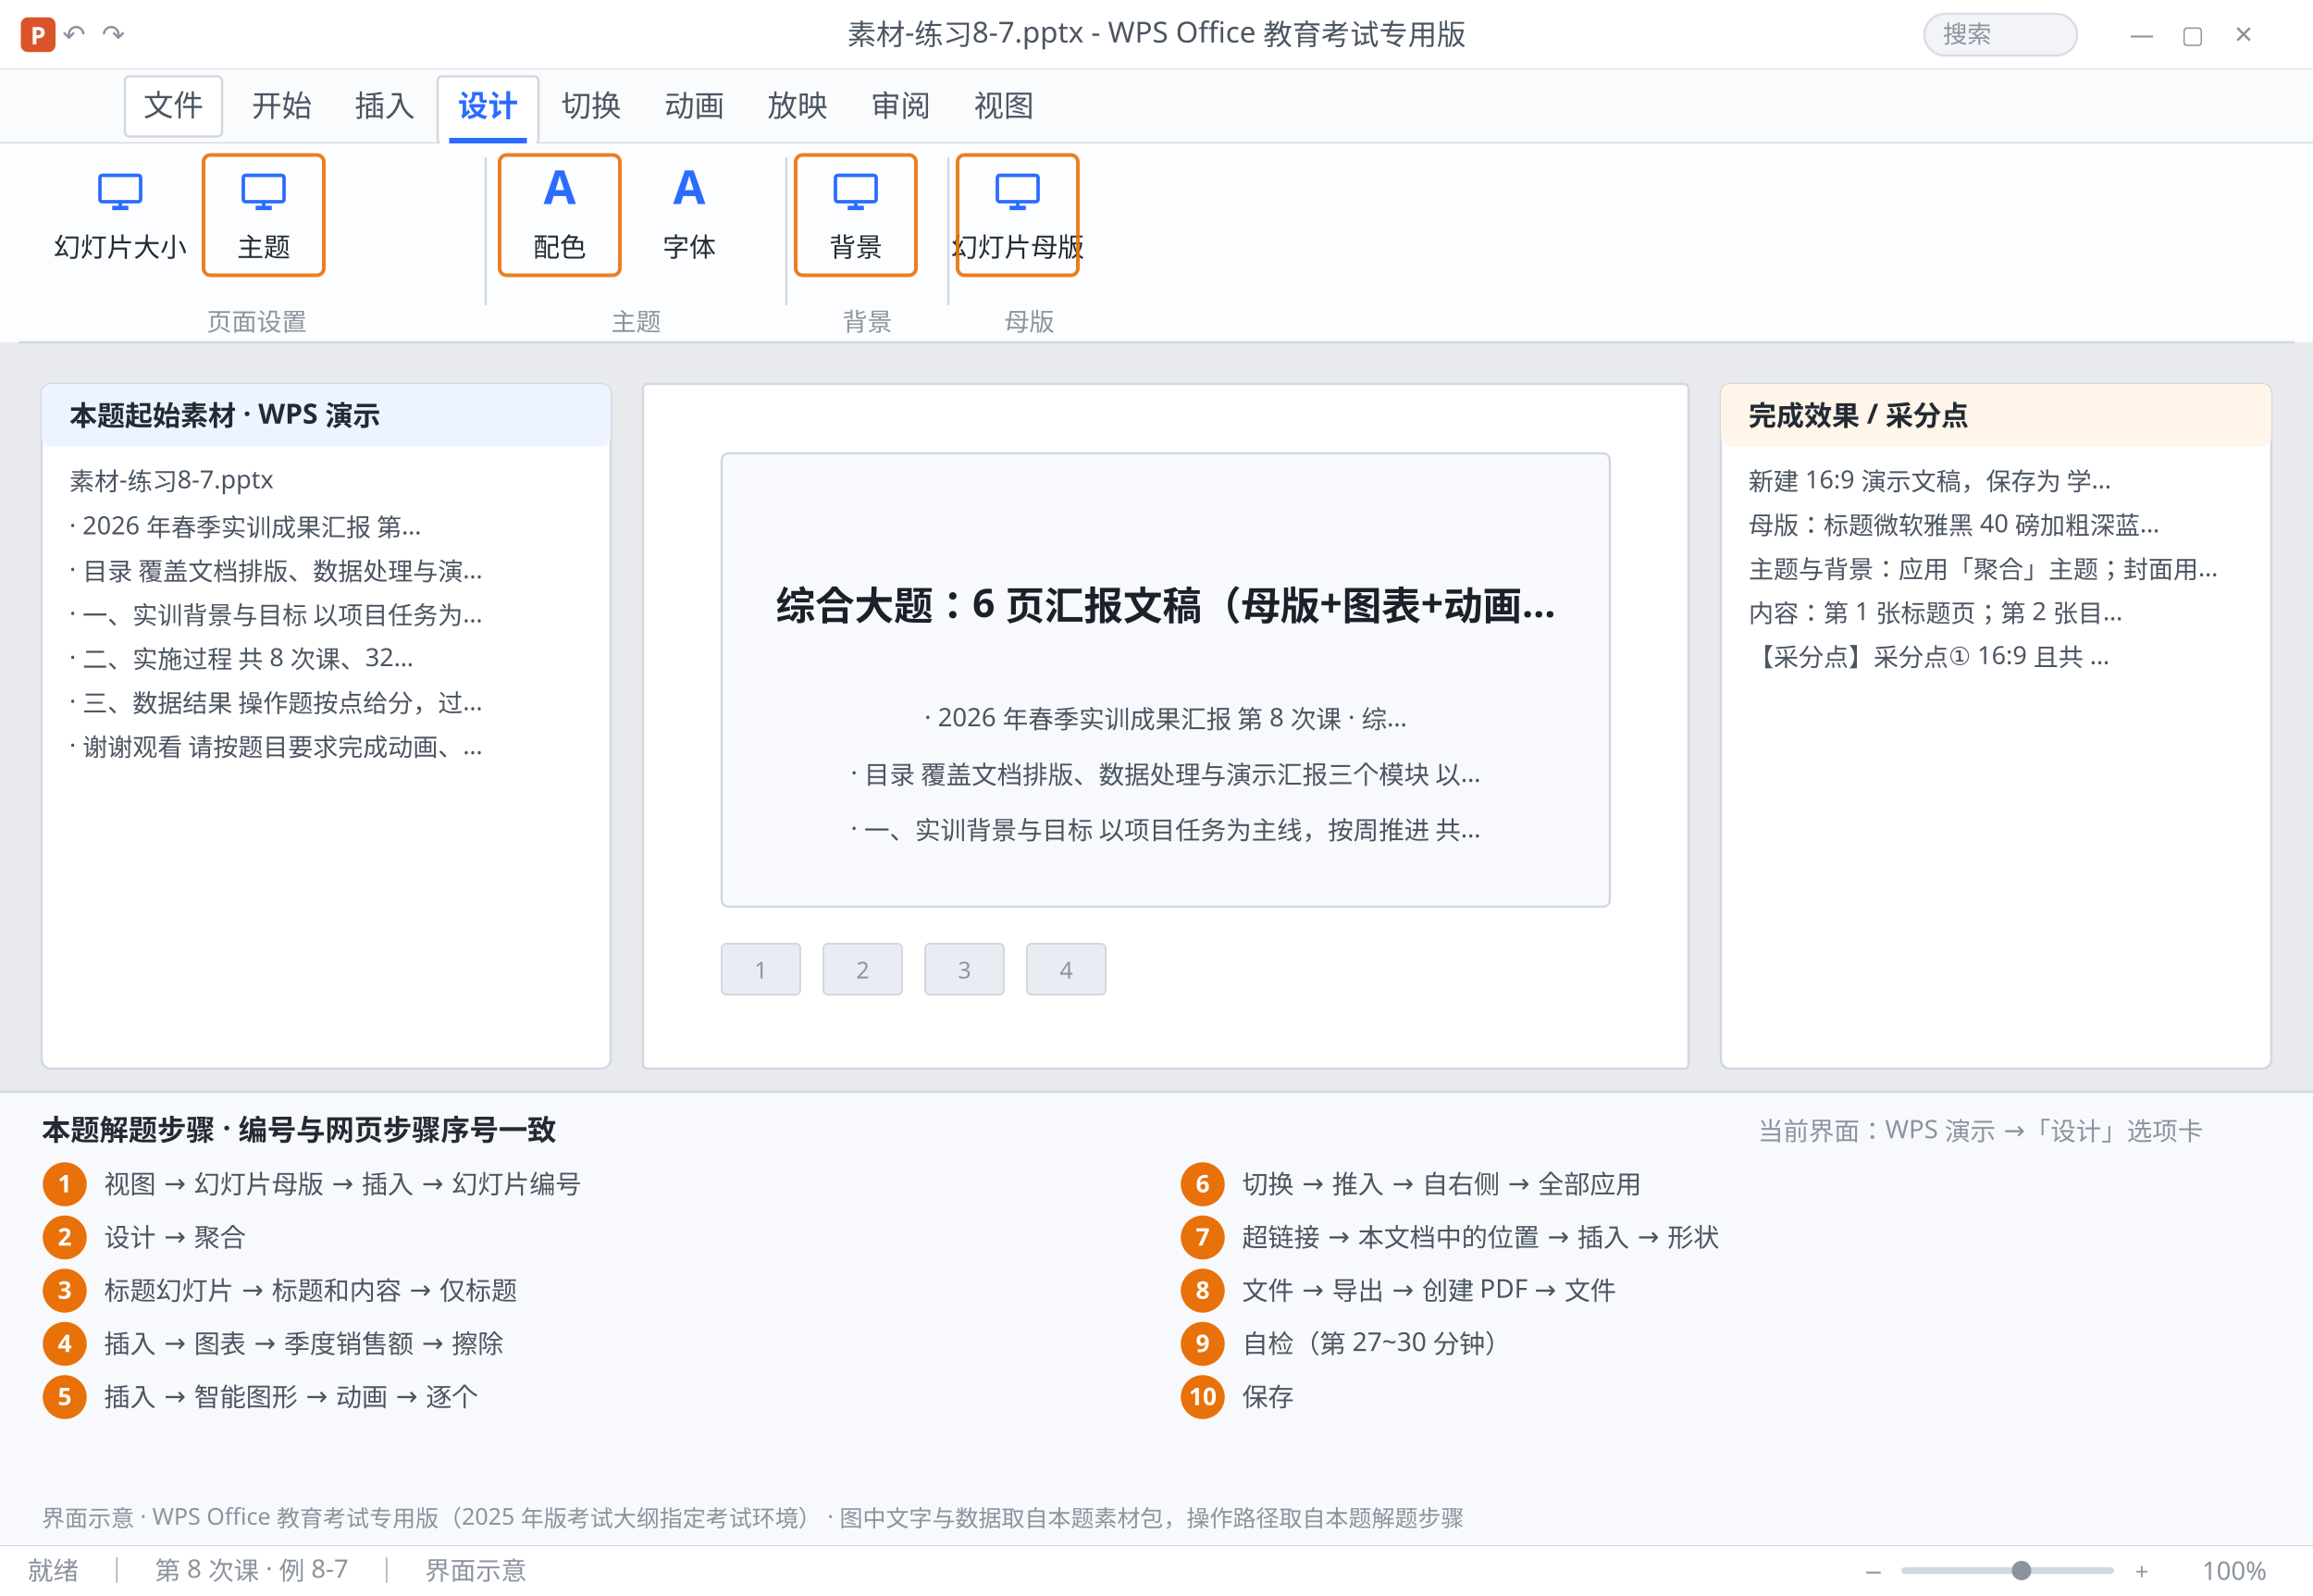
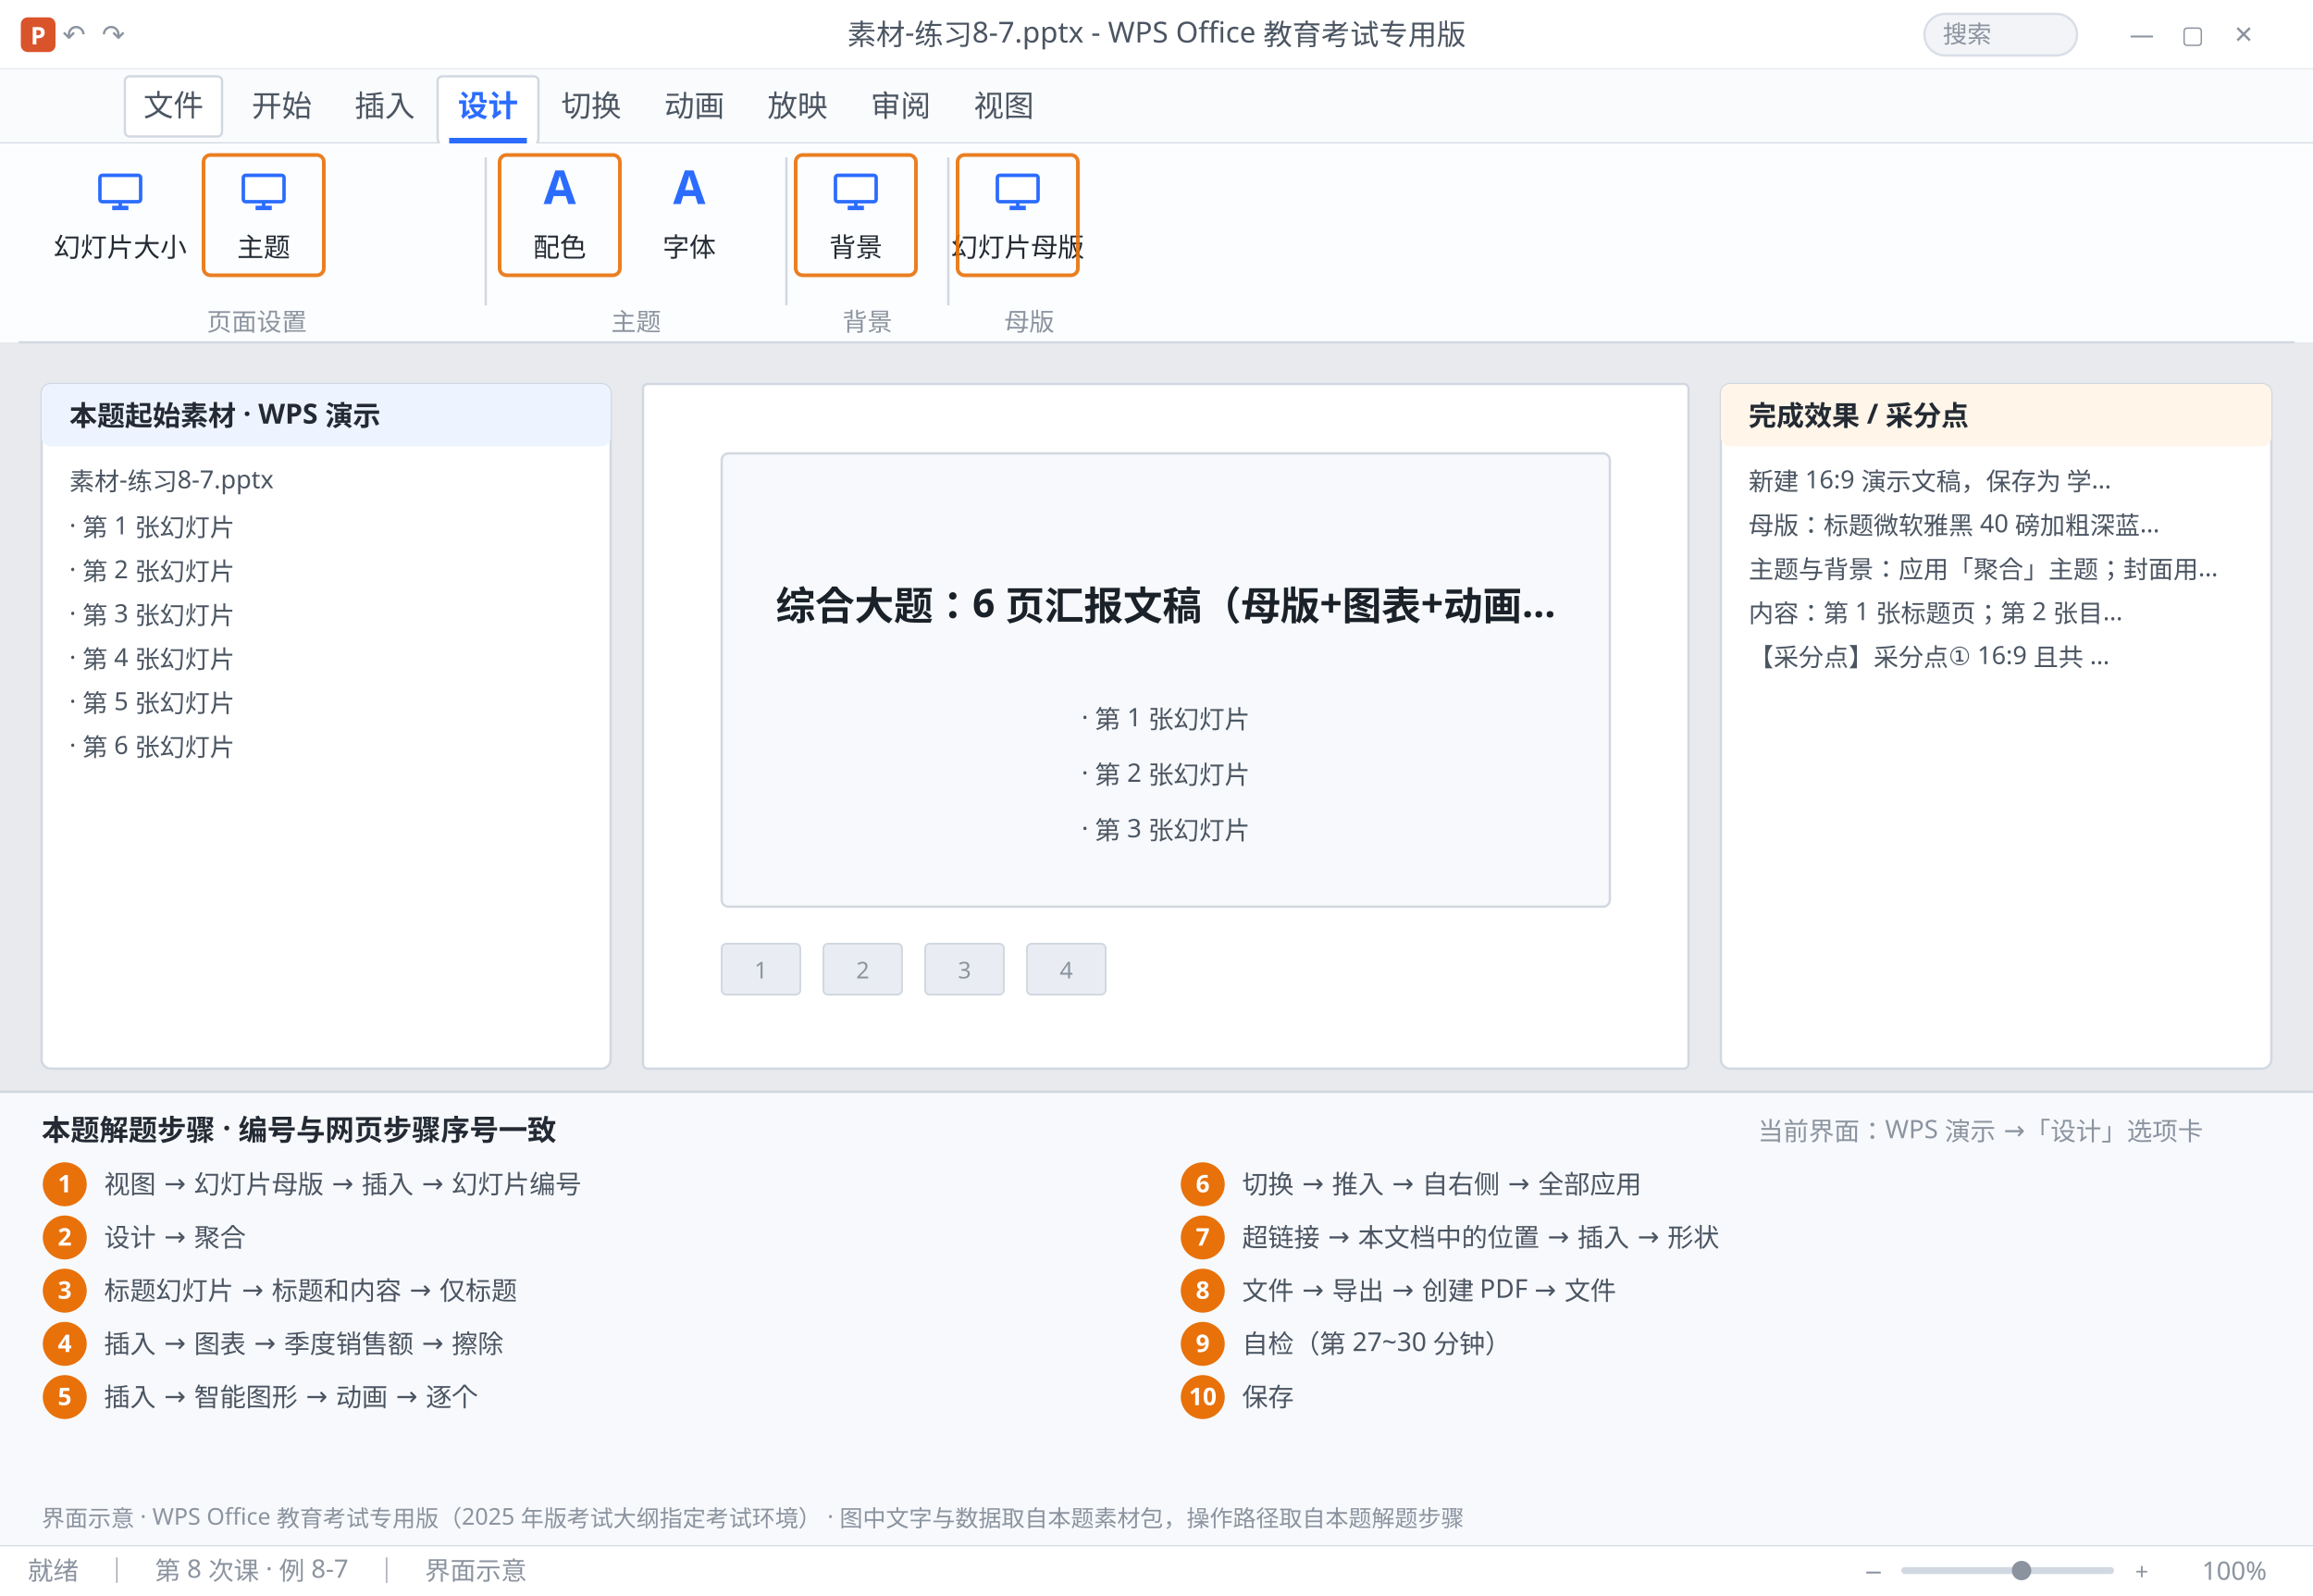
<svg xmlns="http://www.w3.org/2000/svg" viewBox="0 0 1000 690" width="100%" font-family="Microsoft YaHei, Segoe UI, sans-serif">
  <rect x="0.0" y="0.0" width="1000.0" height="690.0" rx="0.0" fill="#ffffff" stroke="none" stroke-width="1" />
  <rect x="0.0" y="0.0" width="1000.0" height="690.0" rx="0.0" fill="none" stroke="#d2d8e1" stroke-width="1" />
  <rect x="0.0" y="0.0" width="1000.0" height="30.0" rx="0.0" fill="#ffffff" stroke="none" stroke-width="1" />
  <line x1="0.0" y1="30.0" x2="1000.0" y2="30.0" stroke="#e4e7ed" stroke-width="1" stroke-linecap="butt" />
  <rect x="9.0" y="7.5" width="15.0" height="15.0" rx="3.0" fill="#d9542b" stroke="none" stroke-width="0" />
  <text x="16.5" y="19.2" font-size="10.5" fill="#ffffff" text-anchor="middle" font-weight="700">P</text>
  <text x="32.0" y="19.2" font-size="12" fill="#8b939f" text-anchor="middle">↶</text>
  <text x="49.0" y="19.2" font-size="12" fill="#8b939f" text-anchor="middle">↷</text>
  <text x="500.0" y="19.4" font-size="12.5" fill="#4b5562" text-anchor="middle">素材-练习8-7.pptx - WPS Office 教育考试专用版</text>
  <rect x="832.0" y="6.0" width="66.0" height="18.0" rx="9.0" fill="#f2f4f7" stroke="#d9dee7" stroke-width="1" />
  <text x="840.0" y="18.5" font-size="10.5" fill="#8b939f" text-anchor="start">搜索</text>
  <text x="926.0" y="18.6" font-size="10.5" fill="#8b939f" text-anchor="middle">—</text>
  <text x="948.0" y="18.6" font-size="10.5" fill="#8b939f" text-anchor="middle">▢</text>
  <text x="970.0" y="18.6" font-size="10.5" fill="#8b939f" text-anchor="middle">✕</text>
  <rect x="0.0" y="30.0" width="1000.0" height="32.0" rx="0.0" fill="#fafbfc" stroke="none" stroke-width="1" />
  <line x1="0.0" y1="62.0" x2="1000.0" y2="62.0" stroke="#d2d8e1" stroke-width="1" stroke-linecap="butt" />
  <rect x="54.0" y="33.0" width="42.0" height="26.0" rx="2.0" fill="#ffffff" stroke="#d2d8e1" stroke-width="1" />
  <text x="75.0" y="50.2" font-size="13" fill="#4b5562" text-anchor="middle">文件</text>
  <text x="121.8" y="50.4" font-size="13" fill="#4b5562" text-anchor="middle">开始</text>
  <text x="166.4" y="50.4" font-size="13" fill="#4b5562" text-anchor="middle">插入</text>
  <rect x="189.2" y="33.0" width="43.6" height="29.0" rx="2.0" fill="#ffffff" stroke="#d2d8e1" stroke-width="1" />
  <line x1="190.2" y1="62.0" x2="231.8" y2="62.0" stroke="#ffffff" stroke-width="2" stroke-linecap="butt" />
  <rect x="194.2" y="59.6" width="33.6" height="2.4" rx="0.0" fill="#2b6cff" stroke="none" stroke-width="1" />
  <text x="211.0" y="50.4" font-size="13" fill="#2b6cff" text-anchor="middle" font-weight="700">设计</text>
  <text x="255.6" y="50.4" font-size="13" fill="#4b5562" text-anchor="middle">切换</text>
  <text x="300.2" y="50.4" font-size="13" fill="#4b5562" text-anchor="middle">动画</text>
  <text x="344.8" y="50.4" font-size="13" fill="#4b5562" text-anchor="middle">放映</text>
  <text x="389.4" y="50.4" font-size="13" fill="#4b5562" text-anchor="middle">审阅</text>
  <text x="434.0" y="50.4" font-size="13" fill="#4b5562" text-anchor="middle">视图</text>
  <rect x="0.0" y="62.0" width="1000.0" height="86.0" rx="0.0" fill="#fcfdfe" stroke="none" stroke-width="1" />
  <rect x="0.0" y="148.0" width="1000.0" height="520.0" rx="0.0" fill="#e8eaee" stroke="none" stroke-width="1" />
  <rect x="0.0" y="668.0" width="1000.0" height="22.0" rx="0.0" fill="#ffffff" stroke="none" stroke-width="1" />
  <line x1="0.0" y1="668.0" x2="1000.0" y2="668.0" stroke="#d2d8e1" stroke-width="1" stroke-linecap="butt" />
  <text x="12.0" y="683.0" font-size="11" fill="#8b939f" text-anchor="start">就绪　｜　第 8 次课 · 例 8-7　｜　界面示意</text>
  <text x="810.0" y="683.0" font-size="10" fill="#8b939f" text-anchor="middle">−</text>
  <rect x="822.0" y="677.5" width="92.0" height="3.0" rx="1.5" fill="#d2d8e1" stroke="none" stroke-width="0" />
  <circle cx="874.0" cy="679.0" r="4.2" fill="#8b939f" stroke="none" stroke-width="1" />
  <text x="926.0" y="683.0" font-size="10" fill="#8b939f" text-anchor="middle">+</text>
  <text x="952.0" y="683.0" font-size="11" fill="#8b939f" text-anchor="start">100%</text>
  <rect x="8.0" y="62.0" width="984.0" height="86.0" rx="0.0" fill="#fcfdfe" stroke="none" stroke-width="1" />
  <line x1="8.0" y1="148.0" x2="992.0" y2="148.0" stroke="#d2d8e1" stroke-width="1" stroke-linecap="butt" />
  <rect x="43.2" y="75.8" width="17.6" height="11.4" rx="1.0" fill="#fff" stroke="#2b6cff" stroke-width="1.5" />
  <line x1="48.5" y1="89.9" x2="55.5" y2="89.9" stroke="#2b6cff" stroke-width="1.9" stroke-linecap="butt" />
  <line x1="52.0" y1="87.3" x2="52.0" y2="89.9" stroke="#2b6cff" stroke-width="1.5" stroke-linecap="butt" />
  <text x="52.0" y="111.0" font-size="11.5" fill="#232a33" text-anchor="middle">幻灯片大小</text>
  <rect x="105.2" y="75.8" width="17.6" height="11.4" rx="1.0" fill="#fff" stroke="#2b6cff" stroke-width="1.5" />
  <line x1="110.5" y1="89.9" x2="117.5" y2="89.9" stroke="#2b6cff" stroke-width="1.9" stroke-linecap="butt" />
  <line x1="114.0" y1="87.3" x2="114.0" y2="89.9" stroke="#2b6cff" stroke-width="1.5" stroke-linecap="butt" />
  <text x="114.0" y="111.0" font-size="11.5" fill="#232a33" text-anchor="middle">主题</text>
  <text x="111.0" y="143.0" font-size="10.8" fill="#8b939f" text-anchor="middle">页面设置</text>
  <line x1="210.0" y1="68.0" x2="210.0" y2="132.0" stroke="#d2d8e1" stroke-width="1" stroke-linecap="butt" />
  <text x="242.0" y="88.2" font-size="20.24" fill="#2b6cff" text-anchor="middle" font-weight="700">A</text>
  <text x="242.0" y="111.0" font-size="11.5" fill="#232a33" text-anchor="middle">配色</text>
  <text x="298.0" y="88.2" font-size="20.24" fill="#2b6cff" text-anchor="middle" font-weight="700">A</text>
  <text x="298.0" y="111.0" font-size="11.5" fill="#232a33" text-anchor="middle">字体</text>
  <text x="275.0" y="143.0" font-size="10.8" fill="#8b939f" text-anchor="middle">主题</text>
  <line x1="340.0" y1="68.0" x2="340.0" y2="132.0" stroke="#d2d8e1" stroke-width="1" stroke-linecap="butt" />
  <rect x="361.2" y="75.8" width="17.6" height="11.4" rx="1.0" fill="#fff" stroke="#2b6cff" stroke-width="1.5" />
  <line x1="366.5" y1="89.9" x2="373.5" y2="89.9" stroke="#2b6cff" stroke-width="1.9" stroke-linecap="butt" />
  <line x1="370.0" y1="87.3" x2="370.0" y2="89.9" stroke="#2b6cff" stroke-width="1.5" stroke-linecap="butt" />
  <text x="370.0" y="111.0" font-size="11.5" fill="#232a33" text-anchor="middle">背景</text>
  <text x="375.0" y="143.0" font-size="10.8" fill="#8b939f" text-anchor="middle">背景</text>
  <line x1="410.0" y1="68.0" x2="410.0" y2="132.0" stroke="#d2d8e1" stroke-width="1" stroke-linecap="butt" />
  <rect x="431.2" y="75.8" width="17.6" height="11.4" rx="1.0" fill="#fff" stroke="#2b6cff" stroke-width="1.5" />
  <line x1="436.5" y1="89.9" x2="443.5" y2="89.9" stroke="#2b6cff" stroke-width="1.9" stroke-linecap="butt" />
  <line x1="440.0" y1="87.3" x2="440.0" y2="89.9" stroke="#2b6cff" stroke-width="1.5" stroke-linecap="butt" />
  <text x="440.0" y="111.0" font-size="11.5" fill="#232a33" text-anchor="middle">幻灯片母版</text>
  <text x="445.0" y="143.0" font-size="10.8" fill="#8b939f" text-anchor="middle">母版</text>
  <rect x="88.0" y="67.0" width="52.0" height="52.0" rx="3.0" fill="none" stroke="#e8710a" stroke-width="1.6" opacity="0.9" />
  <rect x="216.0" y="67.0" width="52.0" height="52.0" rx="3.0" fill="none" stroke="#e8710a" stroke-width="1.6" opacity="0.9" />
  <rect x="344.0" y="67.0" width="52.0" height="52.0" rx="3.0" fill="none" stroke="#e8710a" stroke-width="1.6" opacity="0.9" />
  <rect x="414.0" y="67.0" width="52.0" height="52.0" rx="3.0" fill="none" stroke="#e8710a" stroke-width="1.6" opacity="0.9" />
  <rect x="0.0" y="156.0" width="1000.0" height="316.0" rx="0.0" fill="#e8eaee" stroke="none" stroke-width="1" />
  <rect x="18.0" y="166.0" width="246.0" height="296.0" rx="4.0" fill="#ffffff" stroke="#d2d8e1" stroke-width="1" />
  <rect x="18.0" y="166.0" width="246.0" height="27.0" rx="4.0" fill="#eef4ff" stroke="none" stroke-width="0" />
  <text x="30.0" y="184.0" font-size="12" fill="#232a33" text-anchor="start" font-weight="700">本题起始素材 · WPS 演示</text>
  <text x="30.0" y="212.0" font-size="10.8" fill="#4b5562" text-anchor="start">素材-练习8-7.pptx</text>
-   <text x="30.0" y="231.0" font-size="10.8" fill="#4b5562" text-anchor="start">· 2026 年春季实训成果汇报 第…</text>
-   <text x="30.0" y="250.0" font-size="10.8" fill="#4b5562" text-anchor="start">· 目录 覆盖文档排版、数据处理与演…</text>
-   <text x="30.0" y="269.0" font-size="10.8" fill="#4b5562" text-anchor="start">· 一、实训背景与目标 以项目任务为…</text>
-   <text x="30.0" y="288.0" font-size="10.8" fill="#4b5562" text-anchor="start">· 二、实施过程 共 8 次课、32…</text>
-   <text x="30.0" y="307.0" font-size="10.8" fill="#4b5562" text-anchor="start">· 三、数据结果 操作题按点给分，过…</text>
-   <text x="30.0" y="326.0" font-size="10.8" fill="#4b5562" text-anchor="start">· 谢谢观看 请按题目要求完成动画、…</text>
+   <text x="30.0" y="231.0" font-size="10.8" fill="#4b5562" text-anchor="start">· 第 1 张幻灯片</text>
+   <text x="30.0" y="250.0" font-size="10.8" fill="#4b5562" text-anchor="start">· 第 2 张幻灯片</text>
+   <text x="30.0" y="269.0" font-size="10.8" fill="#4b5562" text-anchor="start">· 第 3 张幻灯片</text>
+   <text x="30.0" y="288.0" font-size="10.8" fill="#4b5562" text-anchor="start">· 第 4 张幻灯片</text>
+   <text x="30.0" y="307.0" font-size="10.8" fill="#4b5562" text-anchor="start">· 第 5 张幻灯片</text>
+   <text x="30.0" y="326.0" font-size="10.8" fill="#4b5562" text-anchor="start">· 第 6 张幻灯片</text>
  <rect x="278.0" y="166.0" width="452.0" height="296.0" rx="2.0" fill="#ffffff" stroke="#d2d8e1" stroke-width="1" />
  <rect x="312.0" y="196.0" width="384.0" height="196.0" rx="3.0" fill="#f7f9fc" stroke="#d2d8e1" stroke-width="1" />
  <text x="504.0" y="268.0" font-size="17" fill="#1a2129" text-anchor="middle" font-weight="700">综合大题：6 页汇报文稿（母版+图表+动画…</text>
-   <text x="504.0" y="314.0" font-size="11" fill="#4b5562" text-anchor="middle">· 2026 年春季实训成果汇报 第 8 次课 · 综…</text>
-   <text x="504.0" y="338.0" font-size="11" fill="#4b5562" text-anchor="middle">· 目录 覆盖文档排版、数据处理与演示汇报三个模块 以…</text>
-   <text x="504.0" y="362.0" font-size="11" fill="#4b5562" text-anchor="middle">· 一、实训背景与目标 以项目任务为主线，按周推进 共…</text>
+   <text x="504.0" y="314.0" font-size="11" fill="#4b5562" text-anchor="middle">· 第 1 张幻灯片</text>
+   <text x="504.0" y="338.0" font-size="11" fill="#4b5562" text-anchor="middle">· 第 2 张幻灯片</text>
+   <text x="504.0" y="362.0" font-size="11" fill="#4b5562" text-anchor="middle">· 第 3 张幻灯片</text>
  <rect x="312.0" y="408.0" width="34.0" height="22.0" rx="2.0" fill="#e9edf3" stroke="#d2d8e1" stroke-width="0.8" />
  <text x="329.0" y="423.0" font-size="10" fill="#8b939f" text-anchor="middle">1</text>
  <rect x="356.0" y="408.0" width="34.0" height="22.0" rx="2.0" fill="#e9edf3" stroke="#d2d8e1" stroke-width="0.8" />
  <text x="373.0" y="423.0" font-size="10" fill="#8b939f" text-anchor="middle">2</text>
  <rect x="400.0" y="408.0" width="34.0" height="22.0" rx="2.0" fill="#e9edf3" stroke="#d2d8e1" stroke-width="0.8" />
  <text x="417.0" y="423.0" font-size="10" fill="#8b939f" text-anchor="middle">3</text>
  <rect x="444.0" y="408.0" width="34.0" height="22.0" rx="2.0" fill="#e9edf3" stroke="#d2d8e1" stroke-width="0.8" />
  <text x="461.0" y="423.0" font-size="10" fill="#8b939f" text-anchor="middle">4</text>
  <rect x="744.0" y="166.0" width="238.0" height="296.0" rx="4.0" fill="#ffffff" stroke="#d2d8e1" stroke-width="1" />
  <rect x="744.0" y="166.0" width="238.0" height="27.0" rx="4.0" fill="#fff5e9" stroke="none" stroke-width="0" />
  <text x="756.0" y="184.0" font-size="12" fill="#232a33" text-anchor="start" font-weight="700">完成效果 / 采分点</text>
  <text x="756.0" y="212.0" font-size="10.8" fill="#4b5562" text-anchor="start">新建 16:9 演示文稿，保存为 学…</text>
  <text x="756.0" y="231.0" font-size="10.8" fill="#4b5562" text-anchor="start">母版：标题微软雅黑 40 磅加粗深蓝…</text>
  <text x="756.0" y="250.0" font-size="10.8" fill="#4b5562" text-anchor="start">主题与背景：应用「聚合」主题；封面用…</text>
  <text x="756.0" y="269.0" font-size="10.8" fill="#4b5562" text-anchor="start">内容：第 1 张标题页；第 2 张目…</text>
  <text x="756.0" y="288.0" font-size="10.8" fill="#4b5562" text-anchor="start">【采分点】采分点① 16:9 且共 …</text>
  <rect x="0.0" y="472.0" width="1000.0" height="196.0" rx="0.0" fill="#f7f9fc" stroke="none" stroke-width="1" />
  <line x1="0.0" y1="472.0" x2="1000.0" y2="472.0" stroke="#d2d8e1" stroke-width="1" stroke-linecap="butt" />
  <text x="18.0" y="493.0" font-size="12.5" fill="#232a33" text-anchor="start" font-weight="700">本题解题步骤 · 编号与网页步骤序号一致</text>
  <text x="760.0" y="493.0" font-size="11" fill="#8b939f" text-anchor="start">当前界面：WPS 演示 →「设计」选项卡</text>
  <circle cx="28.0" cy="512.0" r="9.5" fill="#e8710a" stroke="none" stroke-width="1" />
  <text x="28.0" y="515.5" font-size="10.5" fill="#ffffff" text-anchor="middle" font-weight="700">1</text>
  <text x="45.0" y="516.0" font-size="11.2" fill="#4b5562" text-anchor="start">视图 → 幻灯片母版 → 插入 → 幻灯片编号</text>
  <circle cx="28.0" cy="535.0" r="9.5" fill="#e8710a" stroke="none" stroke-width="1" />
  <text x="28.0" y="538.5" font-size="10.5" fill="#ffffff" text-anchor="middle" font-weight="700">2</text>
  <text x="45.0" y="539.0" font-size="11.2" fill="#4b5562" text-anchor="start">设计 → 聚合</text>
  <circle cx="28.0" cy="558.0" r="9.5" fill="#e8710a" stroke="none" stroke-width="1" />
  <text x="28.0" y="561.5" font-size="10.5" fill="#ffffff" text-anchor="middle" font-weight="700">3</text>
  <text x="45.0" y="562.0" font-size="11.2" fill="#4b5562" text-anchor="start">标题幻灯片 → 标题和内容 → 仅标题</text>
  <circle cx="28.0" cy="581.0" r="9.5" fill="#e8710a" stroke="none" stroke-width="1" />
  <text x="28.0" y="584.5" font-size="10.5" fill="#ffffff" text-anchor="middle" font-weight="700">4</text>
  <text x="45.0" y="585.0" font-size="11.2" fill="#4b5562" text-anchor="start">插入 → 图表 → 季度销售额 → 擦除</text>
  <circle cx="28.0" cy="604.0" r="9.5" fill="#e8710a" stroke="none" stroke-width="1" />
  <text x="28.0" y="607.5" font-size="10.5" fill="#ffffff" text-anchor="middle" font-weight="700">5</text>
  <text x="45.0" y="608.0" font-size="11.2" fill="#4b5562" text-anchor="start">插入 → 智能图形 → 动画 → 逐个</text>
  <circle cx="520.0" cy="512.0" r="9.5" fill="#e8710a" stroke="none" stroke-width="1" />
  <text x="520.0" y="515.5" font-size="10.5" fill="#ffffff" text-anchor="middle" font-weight="700">6</text>
  <text x="537.0" y="516.0" font-size="11.2" fill="#4b5562" text-anchor="start">切换 → 推入 → 自右侧 → 全部应用</text>
  <circle cx="520.0" cy="535.0" r="9.5" fill="#e8710a" stroke="none" stroke-width="1" />
  <text x="520.0" y="538.5" font-size="10.5" fill="#ffffff" text-anchor="middle" font-weight="700">7</text>
  <text x="537.0" y="539.0" font-size="11.2" fill="#4b5562" text-anchor="start">超链接 → 本文档中的位置 → 插入 → 形状</text>
  <circle cx="520.0" cy="558.0" r="9.5" fill="#e8710a" stroke="none" stroke-width="1" />
  <text x="520.0" y="561.5" font-size="10.5" fill="#ffffff" text-anchor="middle" font-weight="700">8</text>
  <text x="537.0" y="562.0" font-size="11.2" fill="#4b5562" text-anchor="start">文件 → 导出 → 创建 PDF → 文件</text>
  <circle cx="520.0" cy="581.0" r="9.5" fill="#e8710a" stroke="none" stroke-width="1" />
  <text x="520.0" y="584.5" font-size="10.5" fill="#ffffff" text-anchor="middle" font-weight="700">9</text>
  <text x="537.0" y="585.0" font-size="11.2" fill="#4b5562" text-anchor="start">自检（第 27~30 分钟）</text>
  <circle cx="520.0" cy="604.0" r="9.5" fill="#e8710a" stroke="none" stroke-width="1" />
  <text x="520.0" y="607.5" font-size="10.5" fill="#ffffff" text-anchor="middle" font-weight="700">10</text>
  <text x="537.0" y="608.0" font-size="11.2" fill="#4b5562" text-anchor="start">保存</text>
  <text x="18.0" y="660.0" font-size="10" fill="#8b939f" text-anchor="start">界面示意 · WPS Office 教育考试专用版（2025 年版考试大纲指定考试环境） · 图中文字与数据取自本题素材包，操作路径取自本题解题步骤</text>
</svg>
